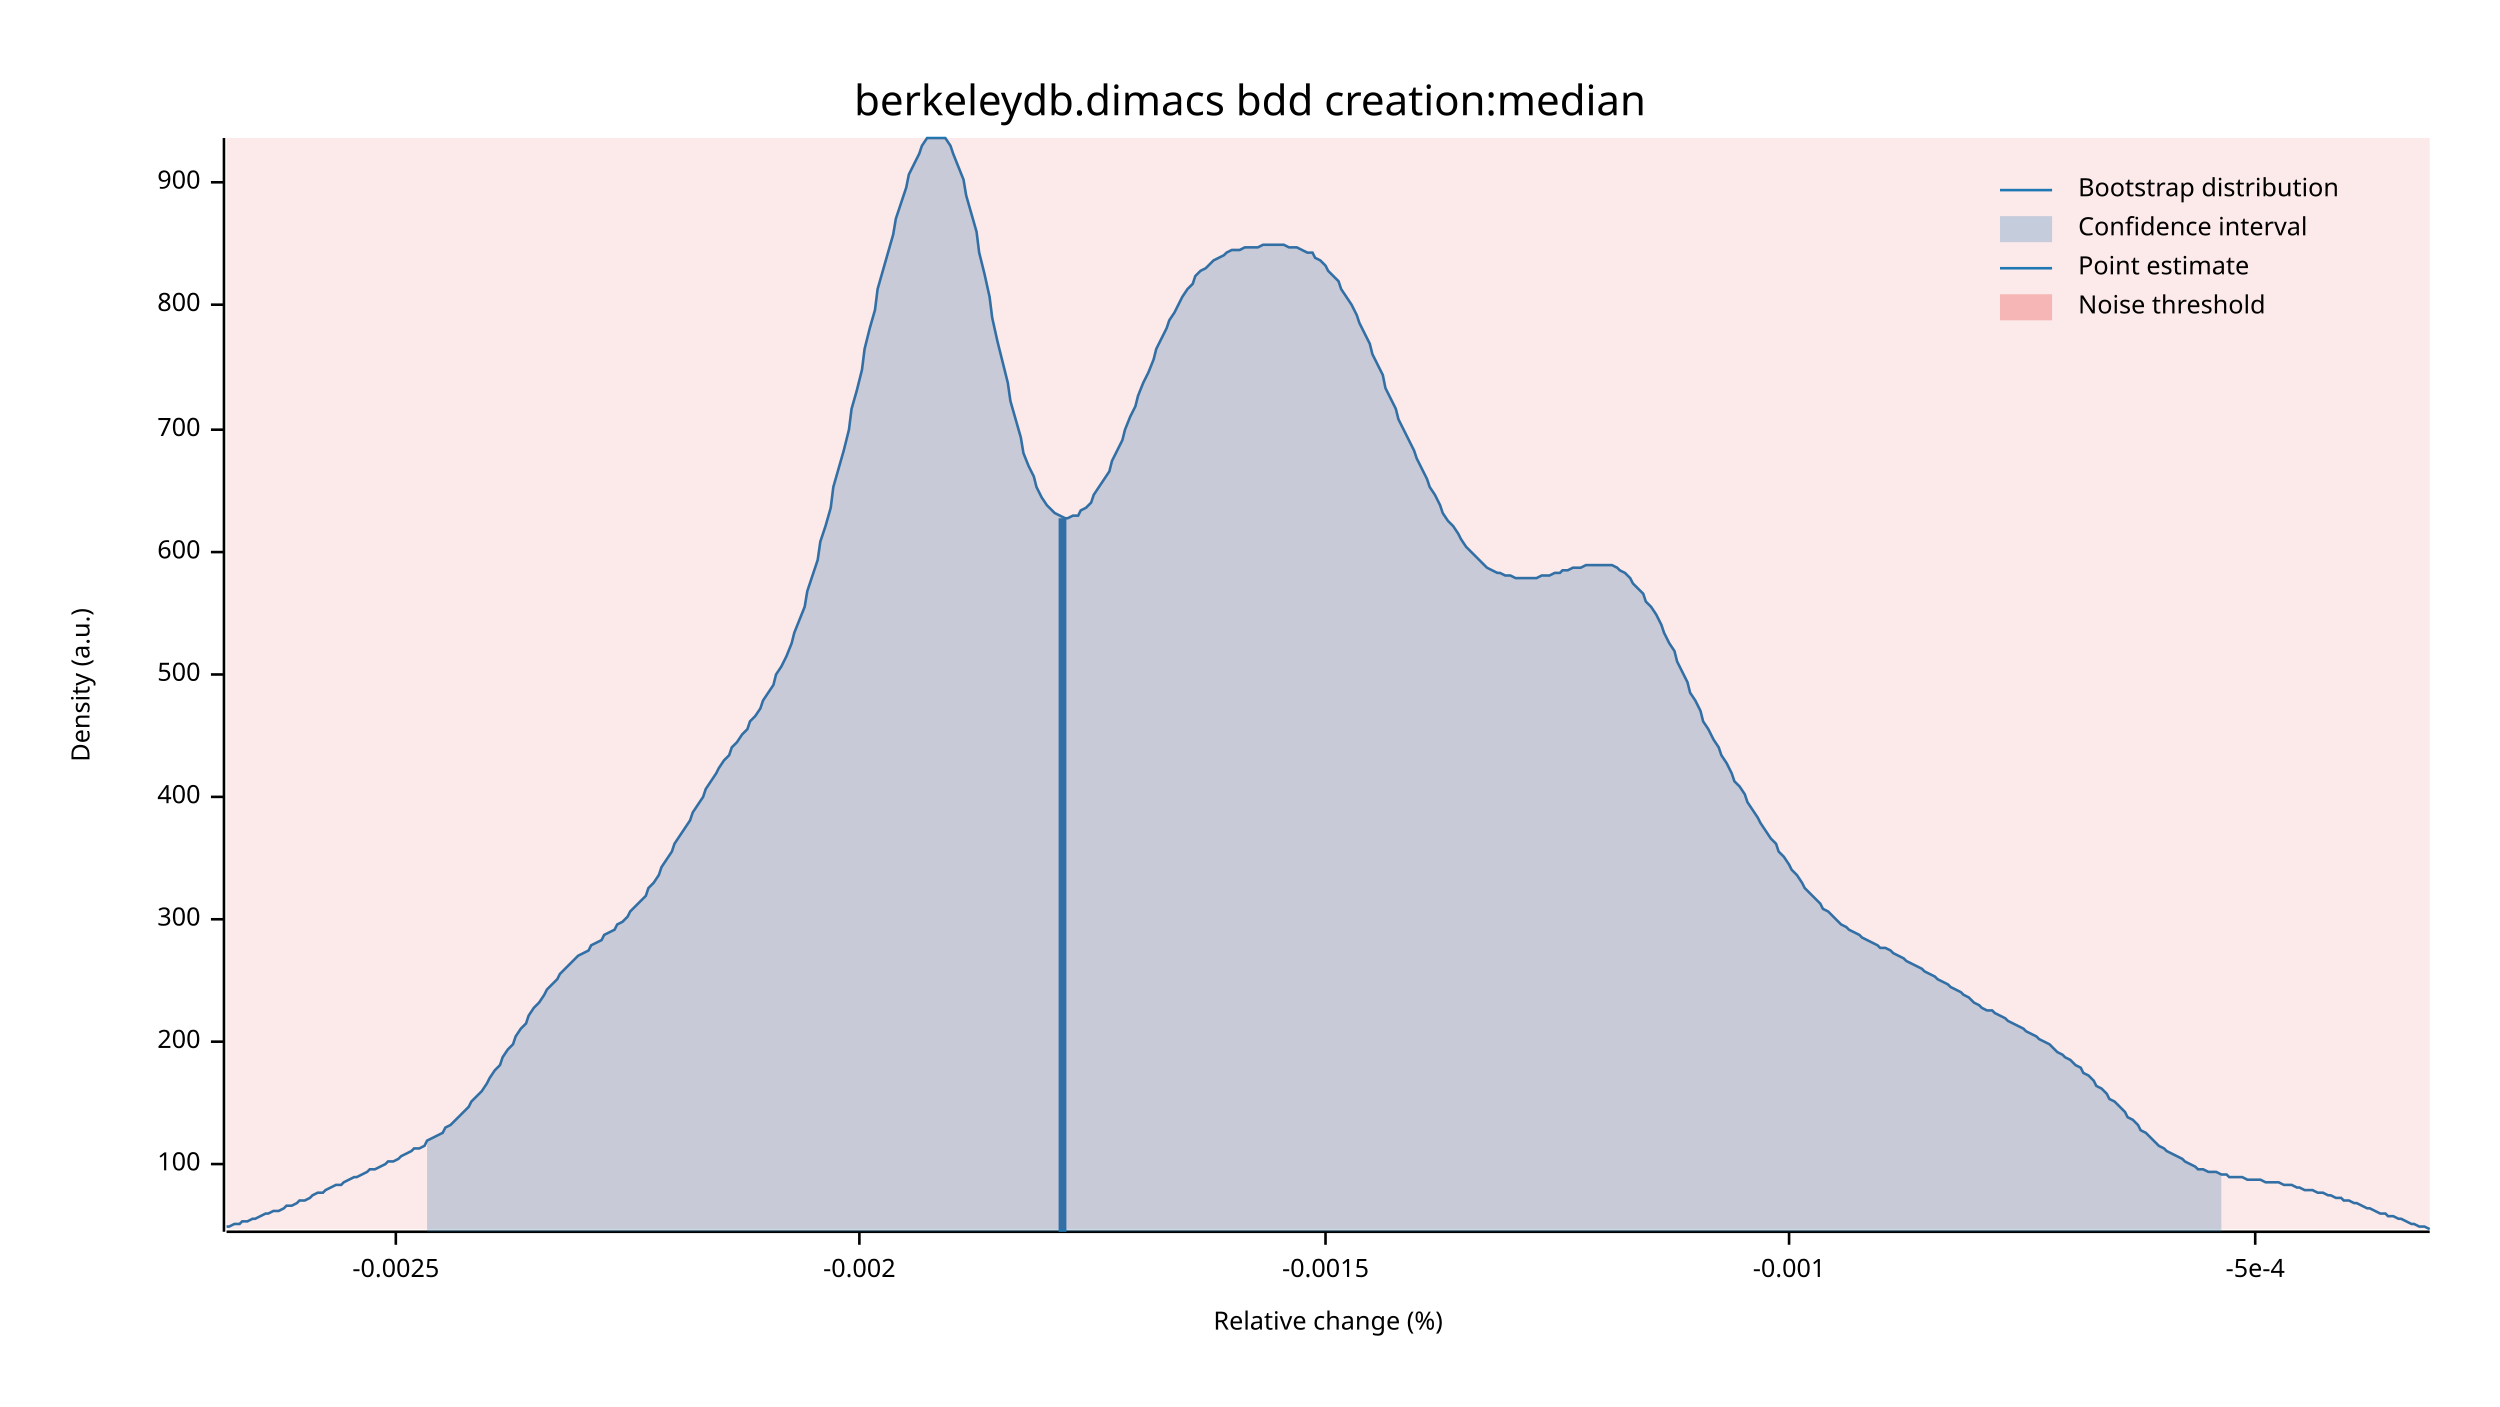
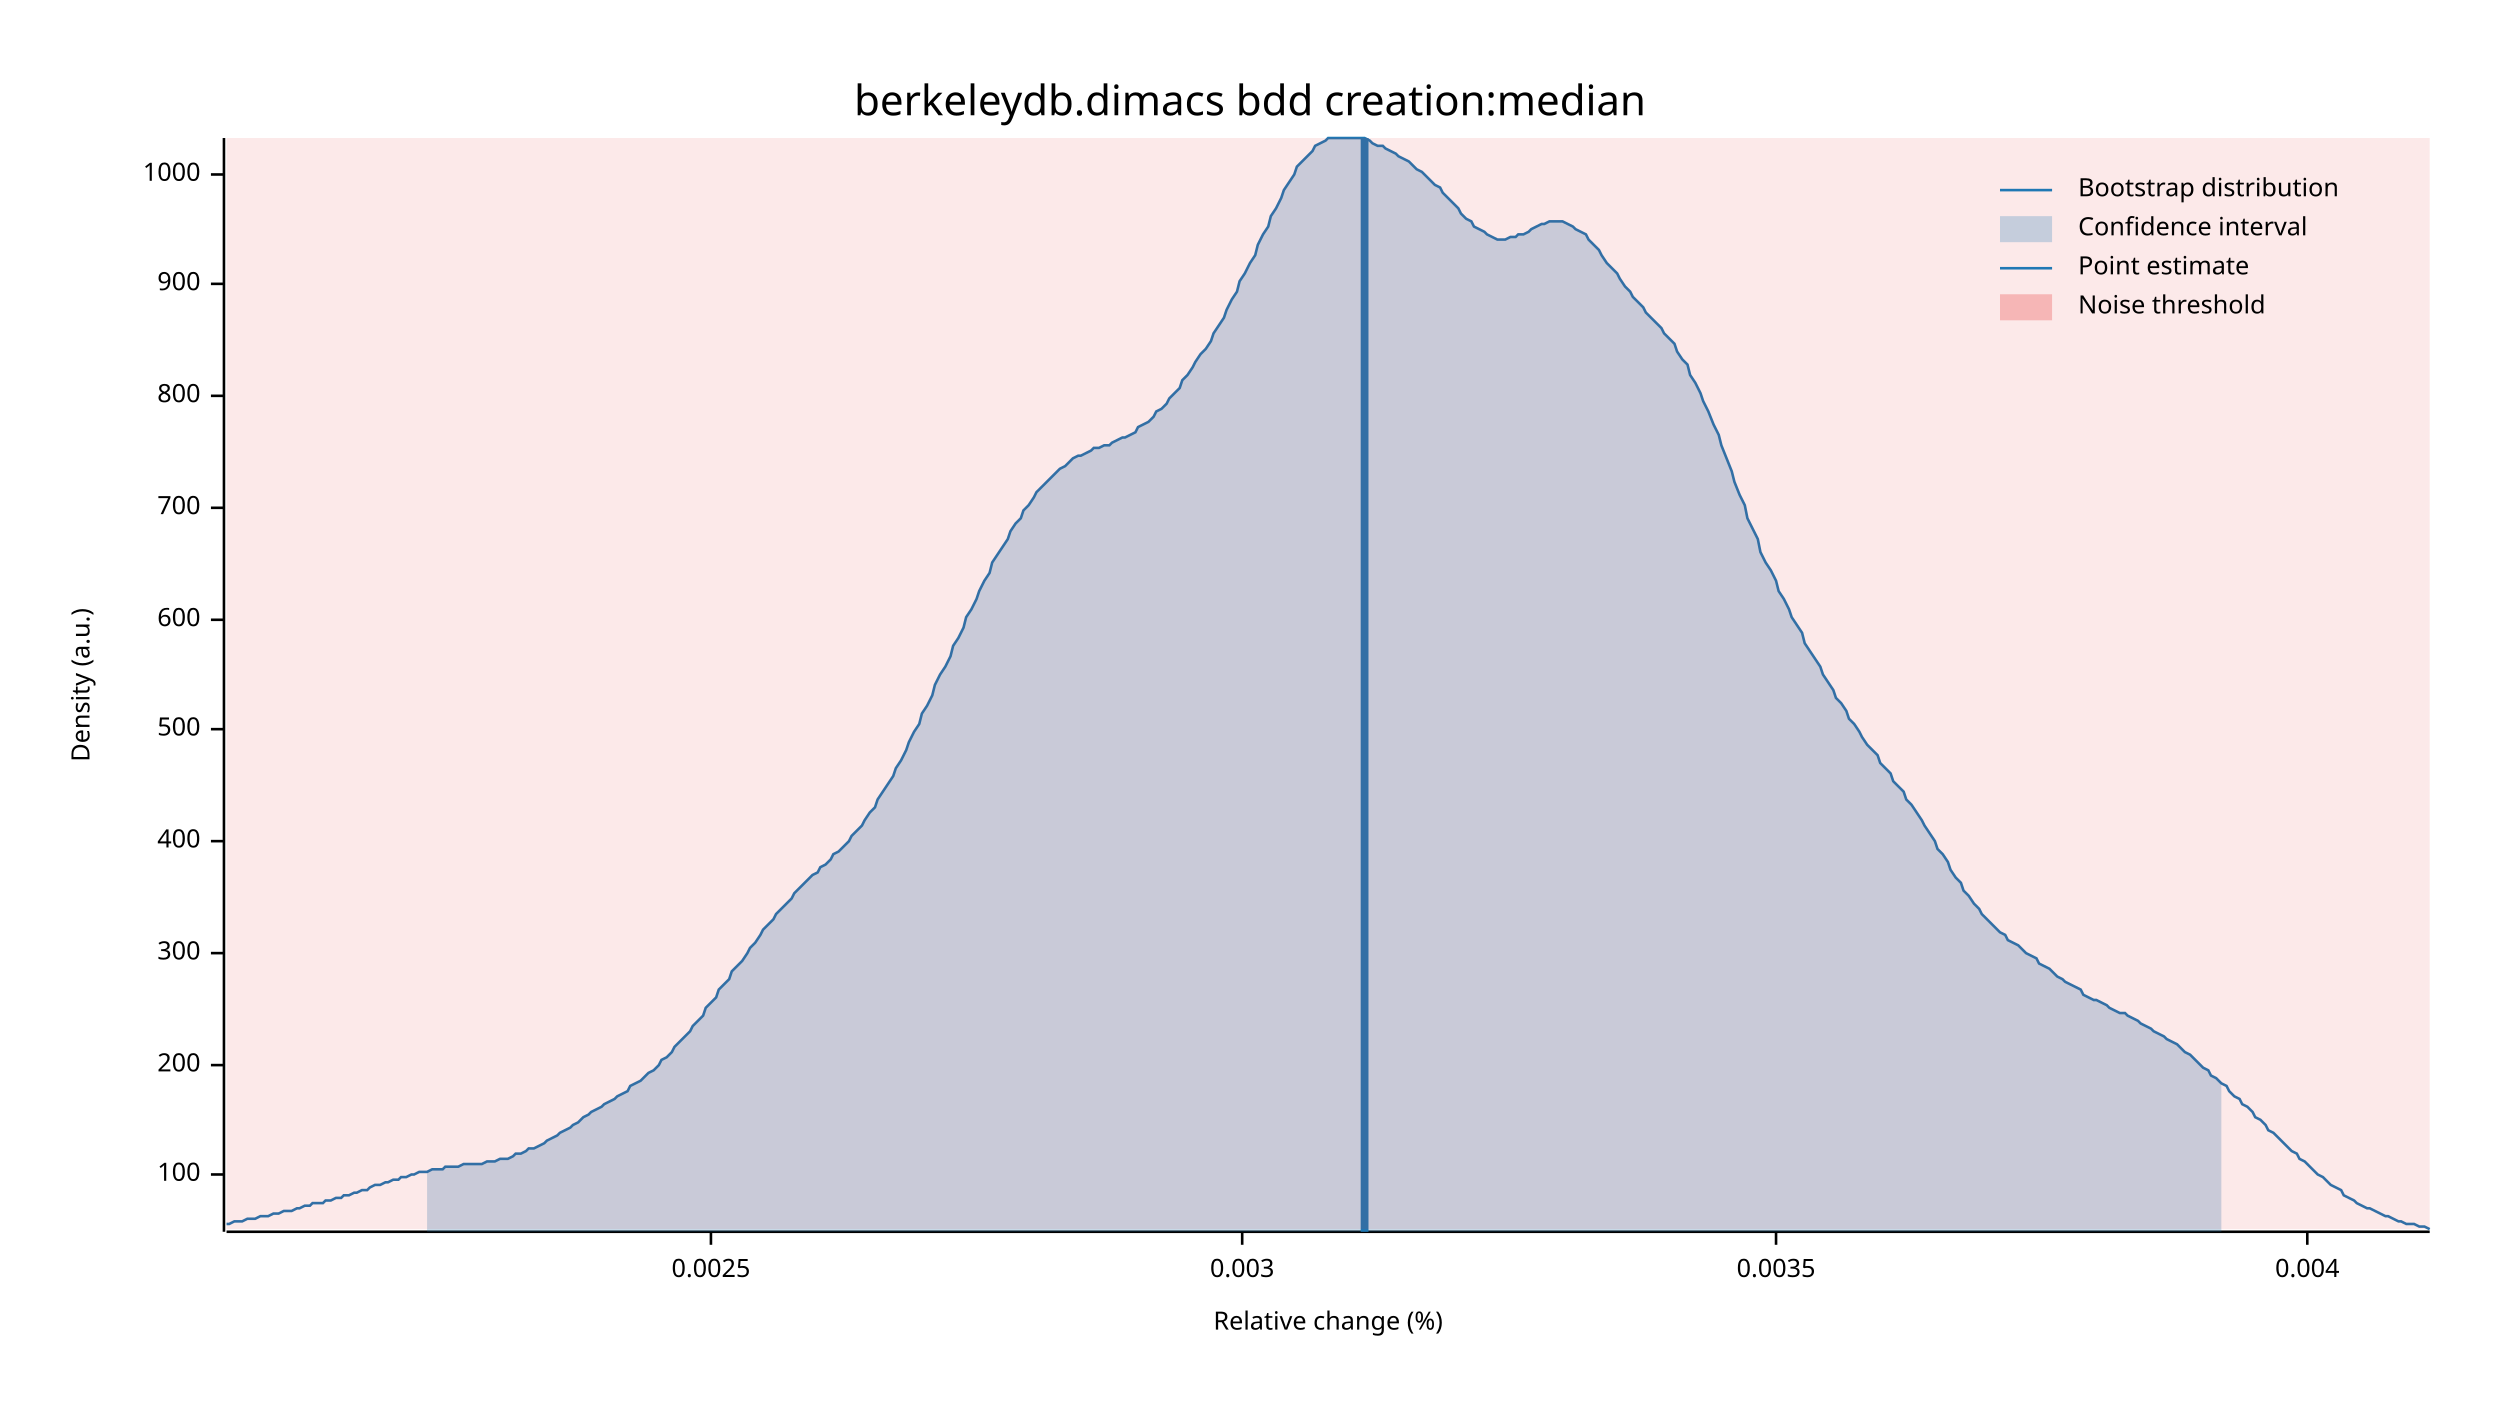
<svg xmlns="http://www.w3.org/2000/svg" width="960" height="540" viewBox="0 0 960 540">
  <text x="480" y="32" dy="0.76em" text-anchor="middle" font-family="sans-serif" font-size="16.129" opacity="1" fill="#000000">
berkeleydb.dimacs bdd creation:median
</text>
  <text x="27" y="263" dy="0.76em" text-anchor="middle" font-family="sans-serif" font-size="9.677" opacity="1" fill="#000000" transform="rotate(270, 27, 263)">
Density (a.u.)
</text>
  <text x="510" y="513" dy="-0.5ex" text-anchor="middle" font-family="sans-serif" font-size="9.677" opacity="1" fill="#000000">
Relative change (%)
</text>
  <polyline fill="none" opacity="1" stroke="#000000" stroke-width="1" points="86,53 86,473 " />
-   <text x="77" y="447" dy="0.5ex" text-anchor="end" font-family="sans-serif" font-size="9.677" opacity="1" fill="#000000">
+   <text x="77" y="451" dy="0.5ex" text-anchor="end" font-family="sans-serif" font-size="9.677" opacity="1" fill="#000000">
100
</text>
-   <polyline fill="none" opacity="1" stroke="#000000" stroke-width="1" points="81,447 86,447 " />
-   <text x="77" y="400" dy="0.5ex" text-anchor="end" font-family="sans-serif" font-size="9.677" opacity="1" fill="#000000">
+   <polyline fill="none" opacity="1" stroke="#000000" stroke-width="1" points="81,451 86,451 " />
+   <text x="77" y="409" dy="0.5ex" text-anchor="end" font-family="sans-serif" font-size="9.677" opacity="1" fill="#000000">
200
</text>
-   <polyline fill="none" opacity="1" stroke="#000000" stroke-width="1" points="81,400 86,400 " />
-   <text x="77" y="353" dy="0.5ex" text-anchor="end" font-family="sans-serif" font-size="9.677" opacity="1" fill="#000000">
+   <polyline fill="none" opacity="1" stroke="#000000" stroke-width="1" points="81,409 86,409 " />
+   <text x="77" y="366" dy="0.5ex" text-anchor="end" font-family="sans-serif" font-size="9.677" opacity="1" fill="#000000">
300
</text>
-   <polyline fill="none" opacity="1" stroke="#000000" stroke-width="1" points="81,353 86,353 " />
-   <text x="77" y="306" dy="0.5ex" text-anchor="end" font-family="sans-serif" font-size="9.677" opacity="1" fill="#000000">
+   <polyline fill="none" opacity="1" stroke="#000000" stroke-width="1" points="81,366 86,366 " />
+   <text x="77" y="323" dy="0.5ex" text-anchor="end" font-family="sans-serif" font-size="9.677" opacity="1" fill="#000000">
400
</text>
-   <polyline fill="none" opacity="1" stroke="#000000" stroke-width="1" points="81,306 86,306 " />
-   <text x="77" y="259" dy="0.5ex" text-anchor="end" font-family="sans-serif" font-size="9.677" opacity="1" fill="#000000">
+   <polyline fill="none" opacity="1" stroke="#000000" stroke-width="1" points="81,323 86,323 " />
+   <text x="77" y="280" dy="0.5ex" text-anchor="end" font-family="sans-serif" font-size="9.677" opacity="1" fill="#000000">
500
</text>
-   <polyline fill="none" opacity="1" stroke="#000000" stroke-width="1" points="81,259 86,259 " />
-   <text x="77" y="212" dy="0.5ex" text-anchor="end" font-family="sans-serif" font-size="9.677" opacity="1" fill="#000000">
+   <polyline fill="none" opacity="1" stroke="#000000" stroke-width="1" points="81,280 86,280 " />
+   <text x="77" y="238" dy="0.5ex" text-anchor="end" font-family="sans-serif" font-size="9.677" opacity="1" fill="#000000">
600
</text>
-   <polyline fill="none" opacity="1" stroke="#000000" stroke-width="1" points="81,212 86,212 " />
-   <text x="77" y="165" dy="0.5ex" text-anchor="end" font-family="sans-serif" font-size="9.677" opacity="1" fill="#000000">
+   <polyline fill="none" opacity="1" stroke="#000000" stroke-width="1" points="81,238 86,238 " />
+   <text x="77" y="195" dy="0.5ex" text-anchor="end" font-family="sans-serif" font-size="9.677" opacity="1" fill="#000000">
700
</text>
-   <polyline fill="none" opacity="1" stroke="#000000" stroke-width="1" points="81,165 86,165 " />
-   <text x="77" y="117" dy="0.5ex" text-anchor="end" font-family="sans-serif" font-size="9.677" opacity="1" fill="#000000">
+   <polyline fill="none" opacity="1" stroke="#000000" stroke-width="1" points="81,195 86,195 " />
+   <text x="77" y="152" dy="0.5ex" text-anchor="end" font-family="sans-serif" font-size="9.677" opacity="1" fill="#000000">
800
</text>
-   <polyline fill="none" opacity="1" stroke="#000000" stroke-width="1" points="81,117 86,117 " />
-   <text x="77" y="70" dy="0.5ex" text-anchor="end" font-family="sans-serif" font-size="9.677" opacity="1" fill="#000000">
+   <polyline fill="none" opacity="1" stroke="#000000" stroke-width="1" points="81,152 86,152 " />
+   <text x="77" y="109" dy="0.5ex" text-anchor="end" font-family="sans-serif" font-size="9.677" opacity="1" fill="#000000">
900
</text>
-   <polyline fill="none" opacity="1" stroke="#000000" stroke-width="1" points="81,70 86,70 " />
+   <polyline fill="none" opacity="1" stroke="#000000" stroke-width="1" points="81,109 86,109 " />
+   <text x="77" y="67" dy="0.5ex" text-anchor="end" font-family="sans-serif" font-size="9.677" opacity="1" fill="#000000">
+ 1000
+ </text>
+   <polyline fill="none" opacity="1" stroke="#000000" stroke-width="1" points="81,67 86,67 " />
  <polyline fill="none" opacity="1" stroke="#000000" stroke-width="1" points="87,473 933,473 " />
-   <text x="152" y="483" dy="0.76em" text-anchor="middle" font-family="sans-serif" font-size="9.677" opacity="1" fill="#000000">
- -0.0025
+   <text x="273" y="483" dy="0.76em" text-anchor="middle" font-family="sans-serif" font-size="9.677" opacity="1" fill="#000000">
+ 0.0025
</text>
-   <polyline fill="none" opacity="1" stroke="#000000" stroke-width="1" points="152,473 152,478 " />
-   <text x="330" y="483" dy="0.76em" text-anchor="middle" font-family="sans-serif" font-size="9.677" opacity="1" fill="#000000">
- -0.002
+   <polyline fill="none" opacity="1" stroke="#000000" stroke-width="1" points="273,473 273,478 " />
+   <text x="477" y="483" dy="0.76em" text-anchor="middle" font-family="sans-serif" font-size="9.677" opacity="1" fill="#000000">
+ 0.003
</text>
-   <polyline fill="none" opacity="1" stroke="#000000" stroke-width="1" points="330,473 330,478 " />
-   <text x="509" y="483" dy="0.76em" text-anchor="middle" font-family="sans-serif" font-size="9.677" opacity="1" fill="#000000">
- -0.0015
+   <polyline fill="none" opacity="1" stroke="#000000" stroke-width="1" points="477,473 477,478 " />
+   <text x="682" y="483" dy="0.76em" text-anchor="middle" font-family="sans-serif" font-size="9.677" opacity="1" fill="#000000">
+ 0.0035
</text>
-   <polyline fill="none" opacity="1" stroke="#000000" stroke-width="1" points="509,473 509,478 " />
-   <text x="687" y="483" dy="0.76em" text-anchor="middle" font-family="sans-serif" font-size="9.677" opacity="1" fill="#000000">
- -0.001
+   <polyline fill="none" opacity="1" stroke="#000000" stroke-width="1" points="682,473 682,478 " />
+   <text x="886" y="483" dy="0.76em" text-anchor="middle" font-family="sans-serif" font-size="9.677" opacity="1" fill="#000000">
+ 0.004
</text>
-   <polyline fill="none" opacity="1" stroke="#000000" stroke-width="1" points="687,473 687,478 " />
-   <text x="866" y="483" dy="0.76em" text-anchor="middle" font-family="sans-serif" font-size="9.677" opacity="1" fill="#000000">
- -5e-4
- </text>
-   <polyline fill="none" opacity="1" stroke="#000000" stroke-width="1" points="866,473 866,478 " />
-   <polyline fill="none" opacity="1" stroke="#1F78B4" stroke-width="1" points="87,471 88,471 90,470 92,470 93,469 95,469 97,468 98,468 100,467 102,466 103,466 105,465 107,465 109,464 110,463 112,463 114,462 115,461 117,461 119,460 120,459 122,458 124,458 125,457 127,456 129,455 131,455 132,454 134,453 136,452 137,452 139,451 141,450 142,449 144,449 146,448 148,447 149,446 151,446 153,445 154,444 156,443 158,442 159,441 161,441 163,440 164,438 166,437 168,436 170,435 171,433 173,432 175,430 176,429 178,427 180,425 181,423 183,421 185,419 187,416 188,414 190,411 192,409 193,406 195,403 197,401 198,398 200,395 202,393 203,390 205,387 207,385 209,382 210,380 212,378 214,376 215,374 217,372 219,370 220,369 222,367 224,366 226,365 227,363 229,362 231,361 232,359 234,358 236,357 237,355 239,354 241,352 242,350 244,348 246,346 248,344 249,341 251,339 253,336 254,333 256,330 258,327 259,324 261,321 263,318 265,315 266,312 268,309 270,306 271,303 273,300 275,297 276,295 278,292 280,290 281,287 283,285 285,282 287,280 288,277 290,275 292,272 293,269 295,266 297,263 298,259 300,256 302,252 304,247 305,243 307,238 309,233 310,227 312,221 314,215 315,208 317,202 319,195 320,187 322,180 324,173 326,165 327,157 329,150 331,142 332,134 334,126 336,119 337,111 339,104 341,97 343,90 344,84 346,78 348,72 349,67 351,63 353,59 354,56 356,53 358,53 359,53 361,53 363,53 365,56 366,59 368,64 370,69 371,75 373,82 375,89 376,97 378,105 380,114 381,122 383,131 385,139 387,147 388,154 390,161 392,168 393,174 395,179 397,183 398,187 400,191 402,194 404,196 405,197 407,198 409,199 410,199 412,198 414,198 415,196 417,195 419,193 420,190 422,187 424,184 426,181 427,177 429,173 431,169 432,165 434,160 436,156 437,152 439,147 441,143 443,138 444,134 446,130 448,126 449,123 451,120 453,116 454,114 456,111 458,109 459,106 461,104 463,103 465,101 466,100 468,99 470,98 471,97 473,96 475,96 476,96 478,95 480,95 482,95 483,95 485,94 487,94 488,94 490,94 492,94 493,94 495,95 497,95 498,95 500,96 502,97 504,97 505,99 507,100 509,102 510,104 512,106 514,108 515,111 517,114 519,117 521,121 522,124 524,128 526,132 527,136 529,140 531,144 532,149 534,153 536,157 537,161 539,165 541,169 543,173 544,176 546,180 548,184 549,187 551,190 553,194 554,197 556,200 558,202 560,205 561,207 563,210 565,212 566,213 568,215 570,217 571,218 573,219 575,220 576,220 578,221 580,221 582,222 583,222 585,222 587,222 588,222 590,222 592,221 593,221 595,221 597,220 599,220 600,219 602,219 604,218 605,218 607,218 609,217 610,217 612,217 614,217 615,217 617,217 619,217 621,218 622,219 624,220 626,222 627,224 629,226 631,228 632,231 634,233 636,236 638,240 639,243 641,247 643,250 644,254 646,258 648,262 649,266 651,269 653,273 654,277 656,280 658,284 660,287 661,290 663,293 665,297 666,300 668,302 670,305 671,308 673,311 675,314 676,316 678,319 680,322 682,324 683,327 685,329 687,332 688,334 690,336 692,339 693,341 695,343 697,345 699,347 700,349 702,350 704,352 705,353 707,355 709,356 710,357 712,358 714,359 715,360 717,361 719,362 721,363 722,364 724,364 726,365 727,366 729,367 731,368 732,369 734,370 736,371 738,372 739,373 741,374 743,375 744,376 746,377 748,378 749,379 751,380 753,381 754,382 756,383 758,385 760,386 761,387 763,388 765,388 766,389 768,390 770,391 771,392 773,393 775,394 777,395 778,396 780,397 782,398 783,399 785,400 787,401 788,402 790,404 792,405 793,406 795,407 797,409 799,410 800,412 802,413 804,415 805,417 807,418 809,420 810,422 812,423 814,425 816,427 817,429 819,430 821,432 822,434 824,435 826,437 827,438 829,440 831,441 832,442 834,443 836,444 838,445 839,446 841,447 843,448 844,449 846,449 848,450 849,450 851,450 853,451 855,451 856,452 858,452 860,452 861,452 863,453 865,453 866,453 868,453 870,454 871,454 873,454 875,454 877,455 878,455 880,455 882,456 883,456 885,457 887,457 888,457 890,458 892,458 894,459 895,459 897,460 899,460 900,461 902,461 904,462 905,462 907,463 909,464 910,464 912,465 914,466 916,466 917,467 919,467 921,468 922,468 924,469 926,470 927,470 929,471 931,471 933,472 " />
-   <polygon opacity="0.25" fill="#1F78B4" points="164,438 166,437 168,436 170,435 171,433 173,432 175,430 176,429 178,427 180,425 181,423 183,421 185,419 187,416 188,414 190,411 192,409 193,406 195,403 197,401 198,398 200,395 202,393 203,390 205,387 207,385 209,382 210,380 212,378 214,376 215,374 217,372 219,370 220,369 222,367 224,366 226,365 227,363 229,362 231,361 232,359 234,358 236,357 237,355 239,354 241,352 242,350 244,348 246,346 248,344 249,341 251,339 253,336 254,333 256,330 258,327 259,324 261,321 263,318 265,315 266,312 268,309 270,306 271,303 273,300 275,297 276,295 278,292 280,290 281,287 283,285 285,282 287,280 288,277 290,275 292,272 293,269 295,266 297,263 298,259 300,256 302,252 304,247 305,243 307,238 309,233 310,227 312,221 314,215 315,208 317,202 319,195 320,187 322,180 324,173 326,165 327,157 329,150 331,142 332,134 334,126 336,119 337,111 339,104 341,97 343,90 344,84 346,78 348,72 349,67 351,63 353,59 354,56 356,53 358,53 359,53 361,53 363,53 365,56 366,59 368,64 370,69 371,75 373,82 375,89 376,97 378,105 380,114 381,122 383,131 385,139 387,147 388,154 390,161 392,168 393,174 395,179 397,183 398,187 400,191 402,194 404,196 405,197 407,198 409,199 410,199 412,198 414,198 415,196 417,195 419,193 420,190 422,187 424,184 426,181 427,177 429,173 431,169 432,165 434,160 436,156 437,152 439,147 441,143 443,138 444,134 446,130 448,126 449,123 451,120 453,116 454,114 456,111 458,109 459,106 461,104 463,103 465,101 466,100 468,99 470,98 471,97 473,96 475,96 476,96 478,95 480,95 482,95 483,95 485,94 487,94 488,94 490,94 492,94 493,94 495,95 497,95 498,95 500,96 502,97 504,97 505,99 507,100 509,102 510,104 512,106 514,108 515,111 517,114 519,117 521,121 522,124 524,128 526,132 527,136 529,140 531,144 532,149 534,153 536,157 537,161 539,165 541,169 543,173 544,176 546,180 548,184 549,187 551,190 553,194 554,197 556,200 558,202 560,205 561,207 563,210 565,212 566,213 568,215 570,217 571,218 573,219 575,220 576,220 578,221 580,221 582,222 583,222 585,222 587,222 588,222 590,222 592,221 593,221 595,221 597,220 599,220 600,219 602,219 604,218 605,218 607,218 609,217 610,217 612,217 614,217 615,217 617,217 619,217 621,218 622,219 624,220 626,222 627,224 629,226 631,228 632,231 634,233 636,236 638,240 639,243 641,247 643,250 644,254 646,258 648,262 649,266 651,269 653,273 654,277 656,280 658,284 660,287 661,290 663,293 665,297 666,300 668,302 670,305 671,308 673,311 675,314 676,316 678,319 680,322 682,324 683,327 685,329 687,332 688,334 690,336 692,339 693,341 695,343 697,345 699,347 700,349 702,350 704,352 705,353 707,355 709,356 710,357 712,358 714,359 715,360 717,361 719,362 721,363 722,364 724,364 726,365 727,366 729,367 731,368 732,369 734,370 736,371 738,372 739,373 741,374 743,375 744,376 746,377 748,378 749,379 751,380 753,381 754,382 756,383 758,385 760,386 761,387 763,388 765,388 766,389 768,390 770,391 771,392 773,393 775,394 777,395 778,396 780,397 782,398 783,399 785,400 787,401 788,402 790,404 792,405 793,406 795,407 797,409 799,410 800,412 802,413 804,415 805,417 807,418 809,420 810,422 812,423 814,425 816,427 817,429 819,430 821,432 822,434 824,435 826,437 827,438 829,440 831,441 832,442 834,443 836,444 838,445 839,446 841,447 843,448 844,449 846,449 848,450 849,450 851,450 853,451 853,473 164,473 " />
-   <polyline fill="none" opacity="1" stroke="#1F78B4" stroke-width="3" points="408,473 408,199 " />
+   <polyline fill="none" opacity="1" stroke="#000000" stroke-width="1" points="886,473 886,478 " />
+   <polyline fill="none" opacity="1" stroke="#1F78B4" stroke-width="1" points="87,470 88,470 90,469 92,469 93,469 95,468 97,468 98,468 100,467 102,467 103,467 105,466 107,466 109,465 110,465 112,465 114,464 115,464 117,463 119,463 120,462 122,462 124,462 125,461 127,461 129,460 131,460 132,459 134,459 136,458 137,458 139,457 141,457 142,456 144,455 146,455 148,454 149,454 151,453 153,453 154,452 156,452 158,451 159,451 161,450 163,450 164,450 166,449 168,449 170,449 171,448 173,448 175,448 176,448 178,447 180,447 181,447 183,447 185,447 187,446 188,446 190,446 192,445 193,445 195,445 197,444 198,443 200,443 202,442 203,441 205,441 207,440 209,439 210,438 212,437 214,436 215,435 217,434 219,433 220,432 222,431 224,429 226,428 227,427 229,426 231,425 232,424 234,423 236,422 237,421 239,420 241,419 242,417 244,416 246,415 248,413 249,412 251,411 253,409 254,407 256,406 258,404 259,402 261,400 263,398 265,396 266,394 268,392 270,390 271,387 273,385 275,383 276,380 278,378 280,376 281,373 283,371 285,369 287,366 288,364 290,362 292,359 293,357 295,355 297,353 298,351 300,349 302,347 304,345 305,343 307,341 309,339 310,338 312,336 314,335 315,333 317,332 319,330 320,328 322,327 324,325 326,323 327,321 329,319 331,317 332,315 334,312 336,310 337,307 339,304 341,301 343,298 344,295 346,292 348,288 349,285 351,281 353,278 354,274 356,271 358,267 359,263 361,259 363,256 365,252 366,248 368,245 370,241 371,237 373,234 375,230 376,227 378,223 380,220 381,216 383,213 385,210 387,207 388,204 390,201 392,199 393,196 395,194 397,191 398,189 400,187 402,185 404,183 405,182 407,180 409,179 410,178 412,176 414,175 415,175 417,174 419,173 420,172 422,172 424,171 426,171 427,170 429,169 431,168 432,168 434,167 436,166 437,164 439,163 441,162 443,160 444,158 446,157 448,155 449,153 451,151 453,149 454,146 456,144 458,141 459,139 461,136 463,134 465,131 466,128 468,125 470,122 471,119 473,115 475,112 476,108 478,105 480,101 482,98 483,94 485,90 487,87 488,83 490,80 492,76 493,73 495,70 497,67 498,64 500,62 502,60 504,58 505,56 507,55 509,54 510,53 512,53 514,53 515,53 517,53 519,53 521,53 522,53 524,53 526,54 527,55 529,56 531,56 532,57 534,58 536,59 537,60 539,61 541,62 543,64 544,65 546,66 548,68 549,69 551,71 553,72 554,74 556,76 558,78 560,80 561,82 563,84 565,85 566,87 568,88 570,89 571,90 573,91 575,92 576,92 578,92 580,91 582,91 583,90 585,90 587,89 588,88 590,87 592,86 593,86 595,85 597,85 599,85 600,85 602,86 604,87 605,88 607,89 609,90 610,92 612,94 614,96 615,98 617,101 619,103 621,105 622,107 624,110 626,112 627,114 629,116 631,118 632,120 634,122 636,124 638,126 639,128 641,130 643,132 644,135 646,138 648,140 649,144 651,147 653,151 654,154 656,158 658,163 660,167 661,171 663,176 665,181 666,185 668,190 670,194 671,199 673,203 675,207 676,212 678,216 680,219 682,223 683,227 685,230 687,234 688,237 690,240 692,243 693,247 695,250 697,253 699,256 700,259 702,262 704,265 705,268 707,270 709,273 710,276 712,278 714,281 715,283 717,286 719,288 721,290 722,293 724,295 726,297 727,300 729,302 731,304 732,307 734,309 736,312 738,315 739,317 741,320 743,323 744,326 746,328 748,331 749,334 751,337 753,339 754,342 756,344 758,347 760,349 761,351 763,353 765,355 766,356 768,358 770,359 771,361 773,362 775,363 777,365 778,366 780,367 782,368 783,370 785,371 787,372 788,373 790,375 792,376 793,377 795,378 797,379 799,380 800,382 802,383 804,384 805,384 807,385 809,386 810,387 812,388 814,389 816,389 817,390 819,391 821,392 822,393 824,394 826,395 827,396 829,397 831,398 832,399 834,400 836,401 838,403 839,404 841,405 843,407 844,408 846,410 848,411 849,413 851,414 853,416 855,417 856,419 858,421 860,422 861,424 863,425 865,427 866,429 868,430 870,432 871,434 873,435 875,437 877,439 878,440 880,442 882,443 883,445 885,446 887,448 888,449 890,451 892,452 894,454 895,455 897,456 899,457 900,459 902,460 904,461 905,462 907,463 909,464 910,464 912,465 914,466 916,467 917,467 919,468 921,469 922,469 924,470 926,470 927,470 929,471 931,471 933,472 " />
+   <polygon opacity="0.25" fill="#1F78B4" points="164,450 166,449 168,449 170,449 171,448 173,448 175,448 176,448 178,447 180,447 181,447 183,447 185,447 187,446 188,446 190,446 192,445 193,445 195,445 197,444 198,443 200,443 202,442 203,441 205,441 207,440 209,439 210,438 212,437 214,436 215,435 217,434 219,433 220,432 222,431 224,429 226,428 227,427 229,426 231,425 232,424 234,423 236,422 237,421 239,420 241,419 242,417 244,416 246,415 248,413 249,412 251,411 253,409 254,407 256,406 258,404 259,402 261,400 263,398 265,396 266,394 268,392 270,390 271,387 273,385 275,383 276,380 278,378 280,376 281,373 283,371 285,369 287,366 288,364 290,362 292,359 293,357 295,355 297,353 298,351 300,349 302,347 304,345 305,343 307,341 309,339 310,338 312,336 314,335 315,333 317,332 319,330 320,328 322,327 324,325 326,323 327,321 329,319 331,317 332,315 334,312 336,310 337,307 339,304 341,301 343,298 344,295 346,292 348,288 349,285 351,281 353,278 354,274 356,271 358,267 359,263 361,259 363,256 365,252 366,248 368,245 370,241 371,237 373,234 375,230 376,227 378,223 380,220 381,216 383,213 385,210 387,207 388,204 390,201 392,199 393,196 395,194 397,191 398,189 400,187 402,185 404,183 405,182 407,180 409,179 410,178 412,176 414,175 415,175 417,174 419,173 420,172 422,172 424,171 426,171 427,170 429,169 431,168 432,168 434,167 436,166 437,164 439,163 441,162 443,160 444,158 446,157 448,155 449,153 451,151 453,149 454,146 456,144 458,141 459,139 461,136 463,134 465,131 466,128 468,125 470,122 471,119 473,115 475,112 476,108 478,105 480,101 482,98 483,94 485,90 487,87 488,83 490,80 492,76 493,73 495,70 497,67 498,64 500,62 502,60 504,58 505,56 507,55 509,54 510,53 512,53 514,53 515,53 517,53 519,53 521,53 522,53 524,53 526,54 527,55 529,56 531,56 532,57 534,58 536,59 537,60 539,61 541,62 543,64 544,65 546,66 548,68 549,69 551,71 553,72 554,74 556,76 558,78 560,80 561,82 563,84 565,85 566,87 568,88 570,89 571,90 573,91 575,92 576,92 578,92 580,91 582,91 583,90 585,90 587,89 588,88 590,87 592,86 593,86 595,85 597,85 599,85 600,85 602,86 604,87 605,88 607,89 609,90 610,92 612,94 614,96 615,98 617,101 619,103 621,105 622,107 624,110 626,112 627,114 629,116 631,118 632,120 634,122 636,124 638,126 639,128 641,130 643,132 644,135 646,138 648,140 649,144 651,147 653,151 654,154 656,158 658,163 660,167 661,171 663,176 665,181 666,185 668,190 670,194 671,199 673,203 675,207 676,212 678,216 680,219 682,223 683,227 685,230 687,234 688,237 690,240 692,243 693,247 695,250 697,253 699,256 700,259 702,262 704,265 705,268 707,270 709,273 710,276 712,278 714,281 715,283 717,286 719,288 721,290 722,293 724,295 726,297 727,300 729,302 731,304 732,307 734,309 736,312 738,315 739,317 741,320 743,323 744,326 746,328 748,331 749,334 751,337 753,339 754,342 756,344 758,347 760,349 761,351 763,353 765,355 766,356 768,358 770,359 771,361 773,362 775,363 777,365 778,366 780,367 782,368 783,370 785,371 787,372 788,373 790,375 792,376 793,377 795,378 797,379 799,380 800,382 802,383 804,384 805,384 807,385 809,386 810,387 812,388 814,389 816,389 817,390 819,391 821,392 822,393 824,394 826,395 827,396 829,397 831,398 832,399 834,400 836,401 838,403 839,404 841,405 843,407 844,408 846,410 848,411 849,413 851,414 853,416 853,473 164,473 " />
+   <polyline fill="none" opacity="1" stroke="#1F78B4" stroke-width="3" points="524,473 524,53 " />
  <rect x="87" y="53" width="846" height="419" opacity="0.1" fill="#E31A1C" stroke="none" />
  <text x="798" y="68" dy="0.76em" text-anchor="start" font-family="sans-serif" font-size="9.677" opacity="1" fill="#000000">
Bootstrap distribution
</text>
  <text x="798" y="83" dy="0.76em" text-anchor="start" font-family="sans-serif" font-size="9.677" opacity="1" fill="#000000">
Confidence interval
</text>
  <text x="798" y="98" dy="0.76em" text-anchor="start" font-family="sans-serif" font-size="9.677" opacity="1" fill="#000000">
Point estimate
</text>
  <text x="798" y="113" dy="0.76em" text-anchor="start" font-family="sans-serif" font-size="9.677" opacity="1" fill="#000000">
Noise threshold
</text>
  <polyline fill="none" opacity="1" stroke="#1F78B4" stroke-width="1" points="768,73 788,73 " />
  <rect x="768" y="83" width="20" height="10" opacity="0.25" fill="#1F78B4" stroke="none" />
  <polyline fill="none" opacity="1" stroke="#1F78B4" stroke-width="1" points="768,103 788,103 " />
  <rect x="768" y="113" width="20" height="10" opacity="0.25" fill="#E31A1C" stroke="none" />
</svg>
